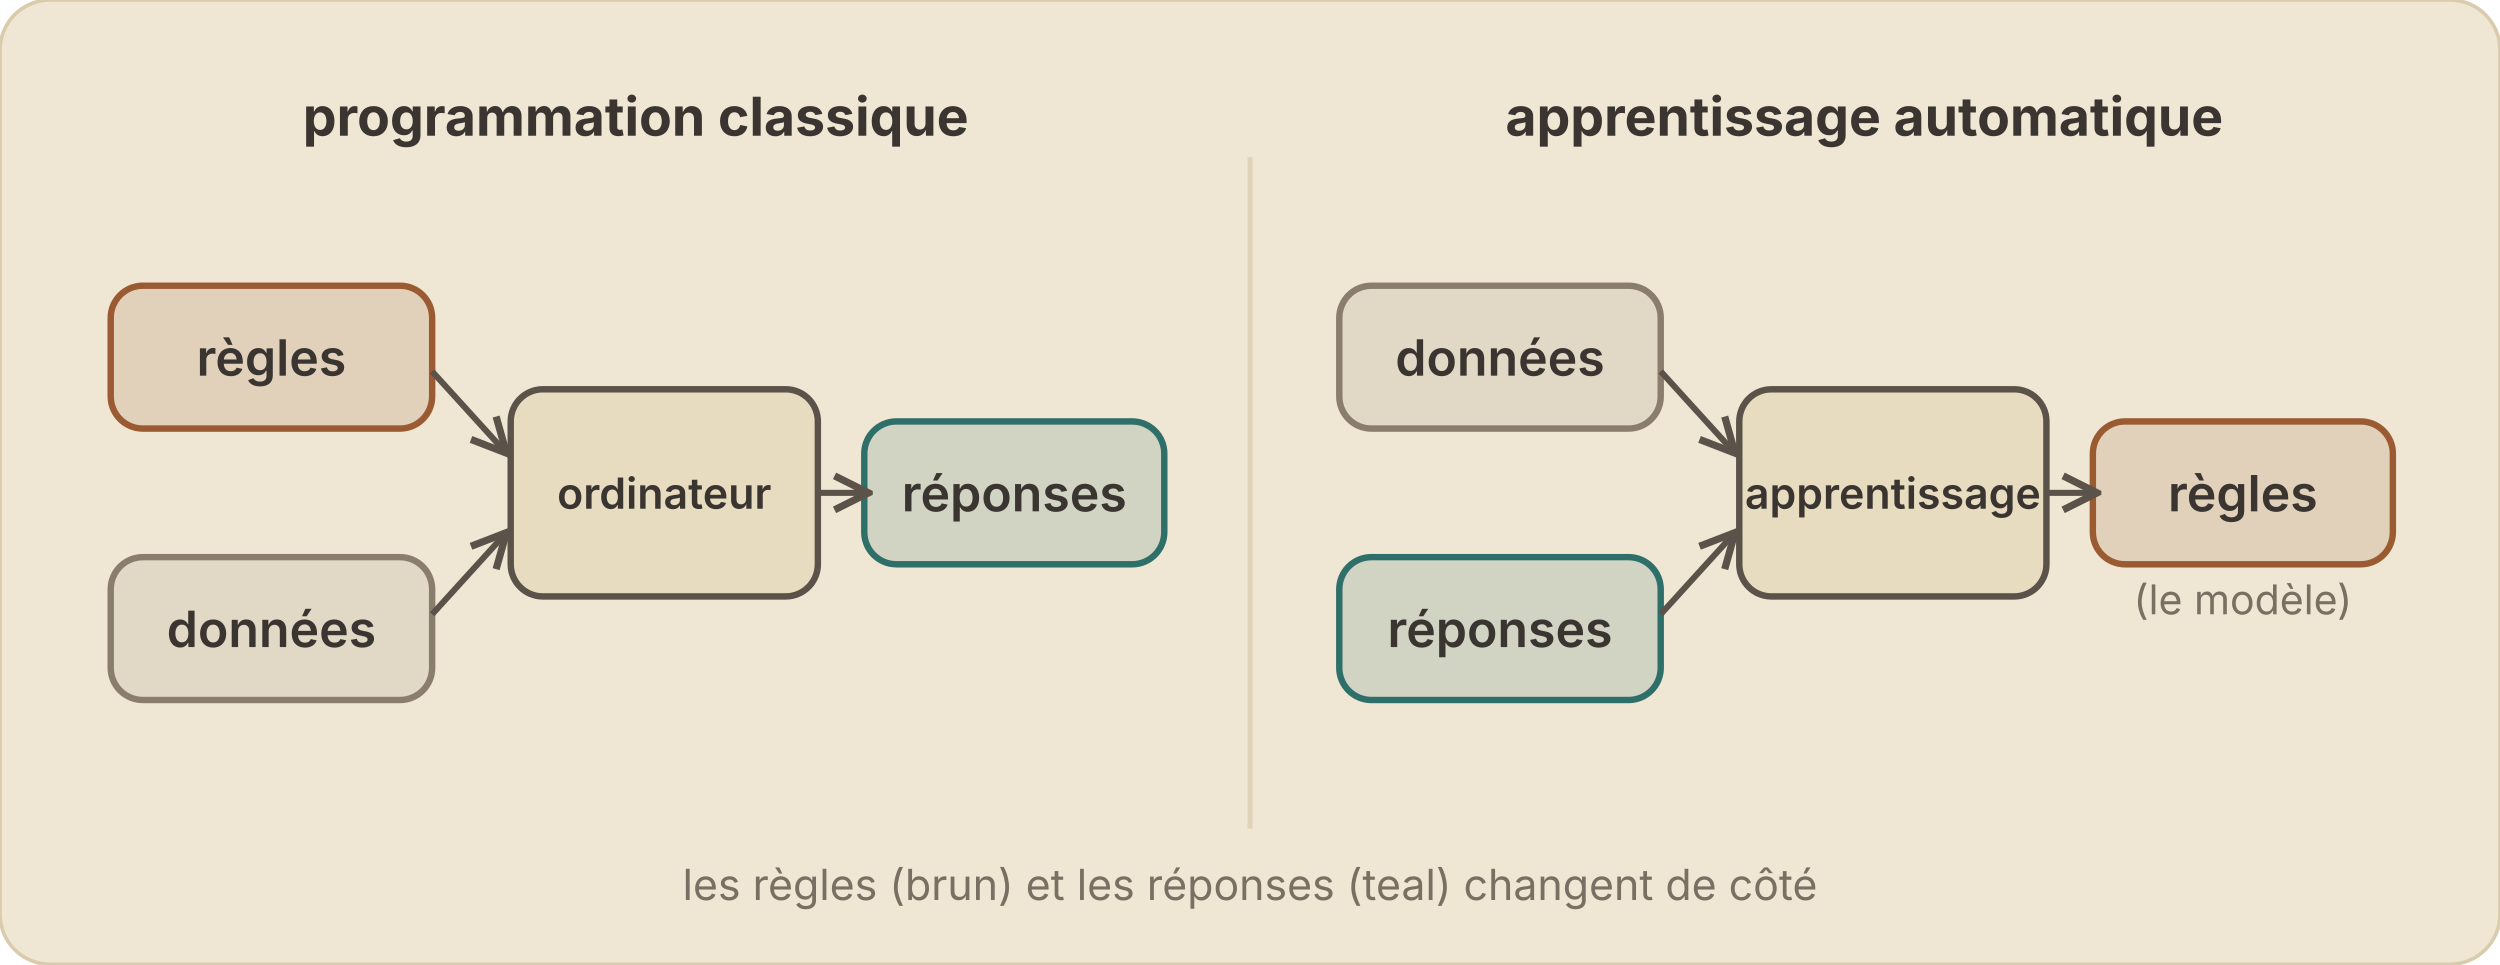
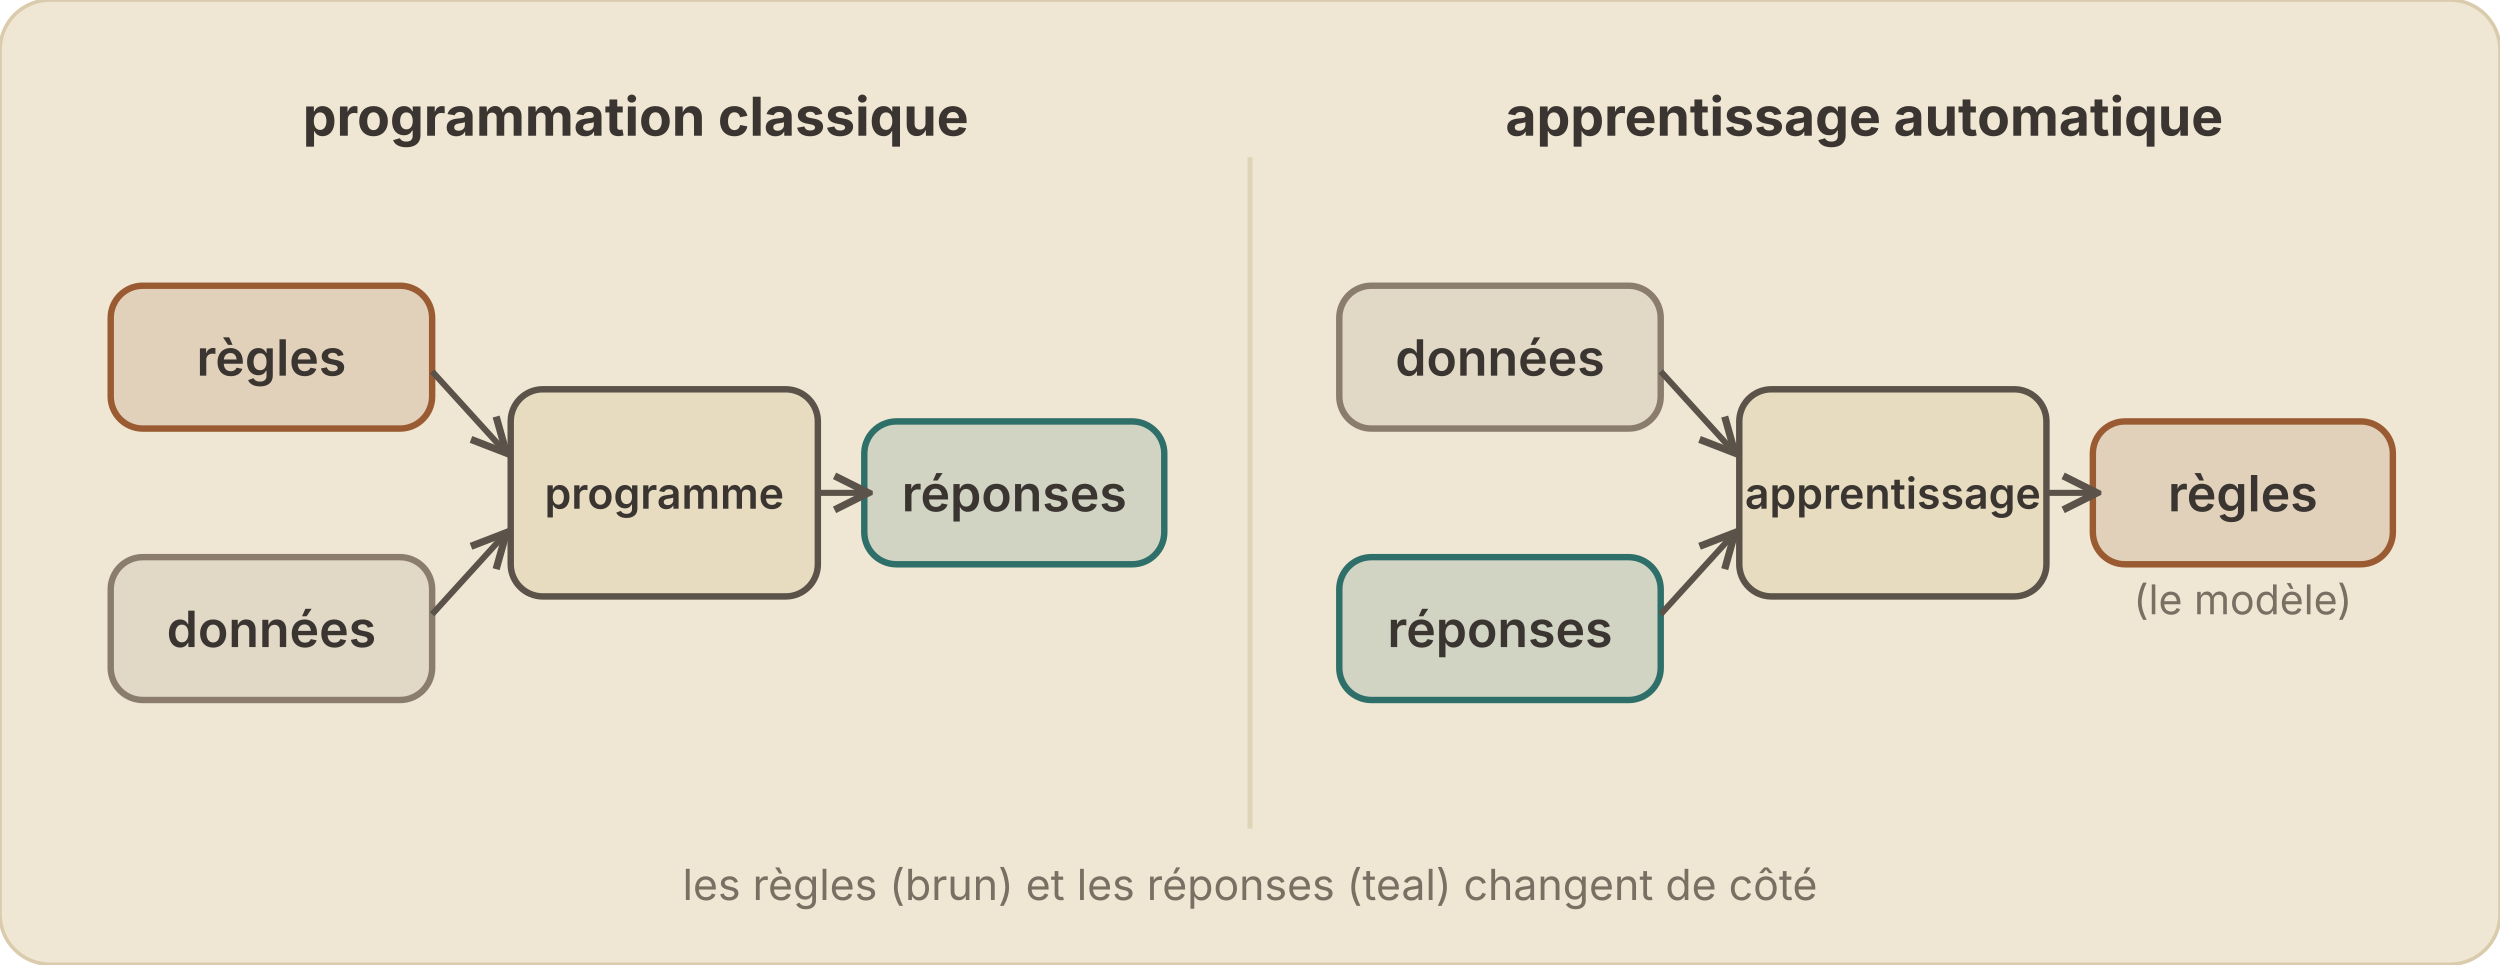
<svg xmlns="http://www.w3.org/2000/svg" viewBox="0 0 700 270" role="img" font-family="system-ui, -apple-system, sans-serif">
  <defs>
    <marker id="a" viewBox="0 0 10 10" refX="8" refY="5" markerWidth="7" markerHeight="7" orient="auto">
      <path d="M1 1 L9 5 L1 9" fill="none" stroke="#5b5249" stroke-width="1.7" />
    </marker>
  </defs>
  <rect x="0" y="0" width="700" height="270" rx="14" fill="#efe7d3" stroke="#d9cbac" />
  <line x1="350" y1="44" x2="350" y2="232" stroke="#e0d4b8" stroke-width="1.4" />
  <text x="178" y="38" font-size="15" fill="#3a3531" text-anchor="middle" font-weight="700">programmation classique</text>
  <rect x="31" y="80" width="90" height="40" rx="9" fill="rgba(154,91,51,0.16)" stroke="#9a5b33" stroke-width="1.8" />
  <text x="76" y="100" font-size="14" fill="#3a3531" text-anchor="middle" font-weight="600" dominant-baseline="middle">règles</text>
  <rect x="31" y="156" width="90" height="40" rx="9" fill="rgba(138,125,110,0.14)" stroke="#8a7d6e" stroke-width="1.8" />
  <text x="76" y="176" font-size="14" fill="#3a3531" text-anchor="middle" font-weight="600" dominant-baseline="middle">données</text>
  <rect x="143" y="109" width="86" height="58" rx="9" fill="#e8dcc0" stroke="#5b5249" stroke-width="1.8" />
-   <text x="186" y="138" font-size="12" fill="#3a3531" text-anchor="middle" font-weight="600" dominant-baseline="middle">ordinateur</text>
+   <text x="186" y="138" font-size="12" fill="#3a3531" text-anchor="middle" font-weight="600" dominant-baseline="middle">programme</text>
  <rect x="242" y="118" width="84" height="40" rx="9" fill="rgba(47,111,106,0.16)" stroke="#2f6f6a" stroke-width="1.8" />
  <text x="284" y="138" font-size="14" fill="#3a3531" text-anchor="middle" font-weight="600" dominant-baseline="middle">réponses</text>
  <line x1="121" y1="104" x2="141" y2="126" stroke="#5b5249" stroke-width="1.7" marker-end="url(#a)" />
  <line x1="121" y1="172" x2="141" y2="150" stroke="#5b5249" stroke-width="1.7" marker-end="url(#a)" />
  <line x1="229" y1="138" x2="242" y2="138" stroke="#5b5249" stroke-width="1.7" marker-end="url(#a)" />
  <text x="522" y="38" font-size="15" fill="#3a3531" text-anchor="middle" font-weight="700">apprentissage automatique</text>
  <rect x="375" y="80" width="90" height="40" rx="9" fill="rgba(138,125,110,0.14)" stroke="#8a7d6e" stroke-width="1.8" />
  <text x="420" y="100" font-size="14" fill="#3a3531" text-anchor="middle" font-weight="600" dominant-baseline="middle">données</text>
  <rect x="375" y="156" width="90" height="40" rx="9" fill="rgba(47,111,106,0.16)" stroke="#2f6f6a" stroke-width="1.8" />
  <text x="420" y="176" font-size="14" fill="#3a3531" text-anchor="middle" font-weight="600" dominant-baseline="middle">réponses</text>
  <rect x="487" y="109" width="86" height="58" rx="9" fill="#e8dcc0" stroke="#5b5249" stroke-width="1.8" />
  <text x="530" y="138" font-size="12" fill="#3a3531" text-anchor="middle" font-weight="600" dominant-baseline="middle">apprentissage</text>
  <rect x="586" y="118" width="84" height="40" rx="9" fill="rgba(154,91,51,0.16)" stroke="#9a5b33" stroke-width="1.8" />
  <text x="628" y="138" font-size="14" fill="#3a3531" text-anchor="middle" font-weight="600" dominant-baseline="middle">règles</text>
  <text x="628" y="172" font-size="11.5" fill="#7a6f63" text-anchor="middle">(le modèle)</text>
  <line x1="465" y1="104" x2="485" y2="126" stroke="#5b5249" stroke-width="1.7" marker-end="url(#a)" />
  <line x1="465" y1="172" x2="485" y2="150" stroke="#5b5249" stroke-width="1.7" marker-end="url(#a)" />
  <line x1="573" y1="138" x2="586" y2="138" stroke="#5b5249" stroke-width="1.7" marker-end="url(#a)" />
  <text x="350" y="252" font-size="12" fill="#7a6f63" text-anchor="middle">les règles (brun) et les réponses (teal) changent de côté</text>
</svg>
